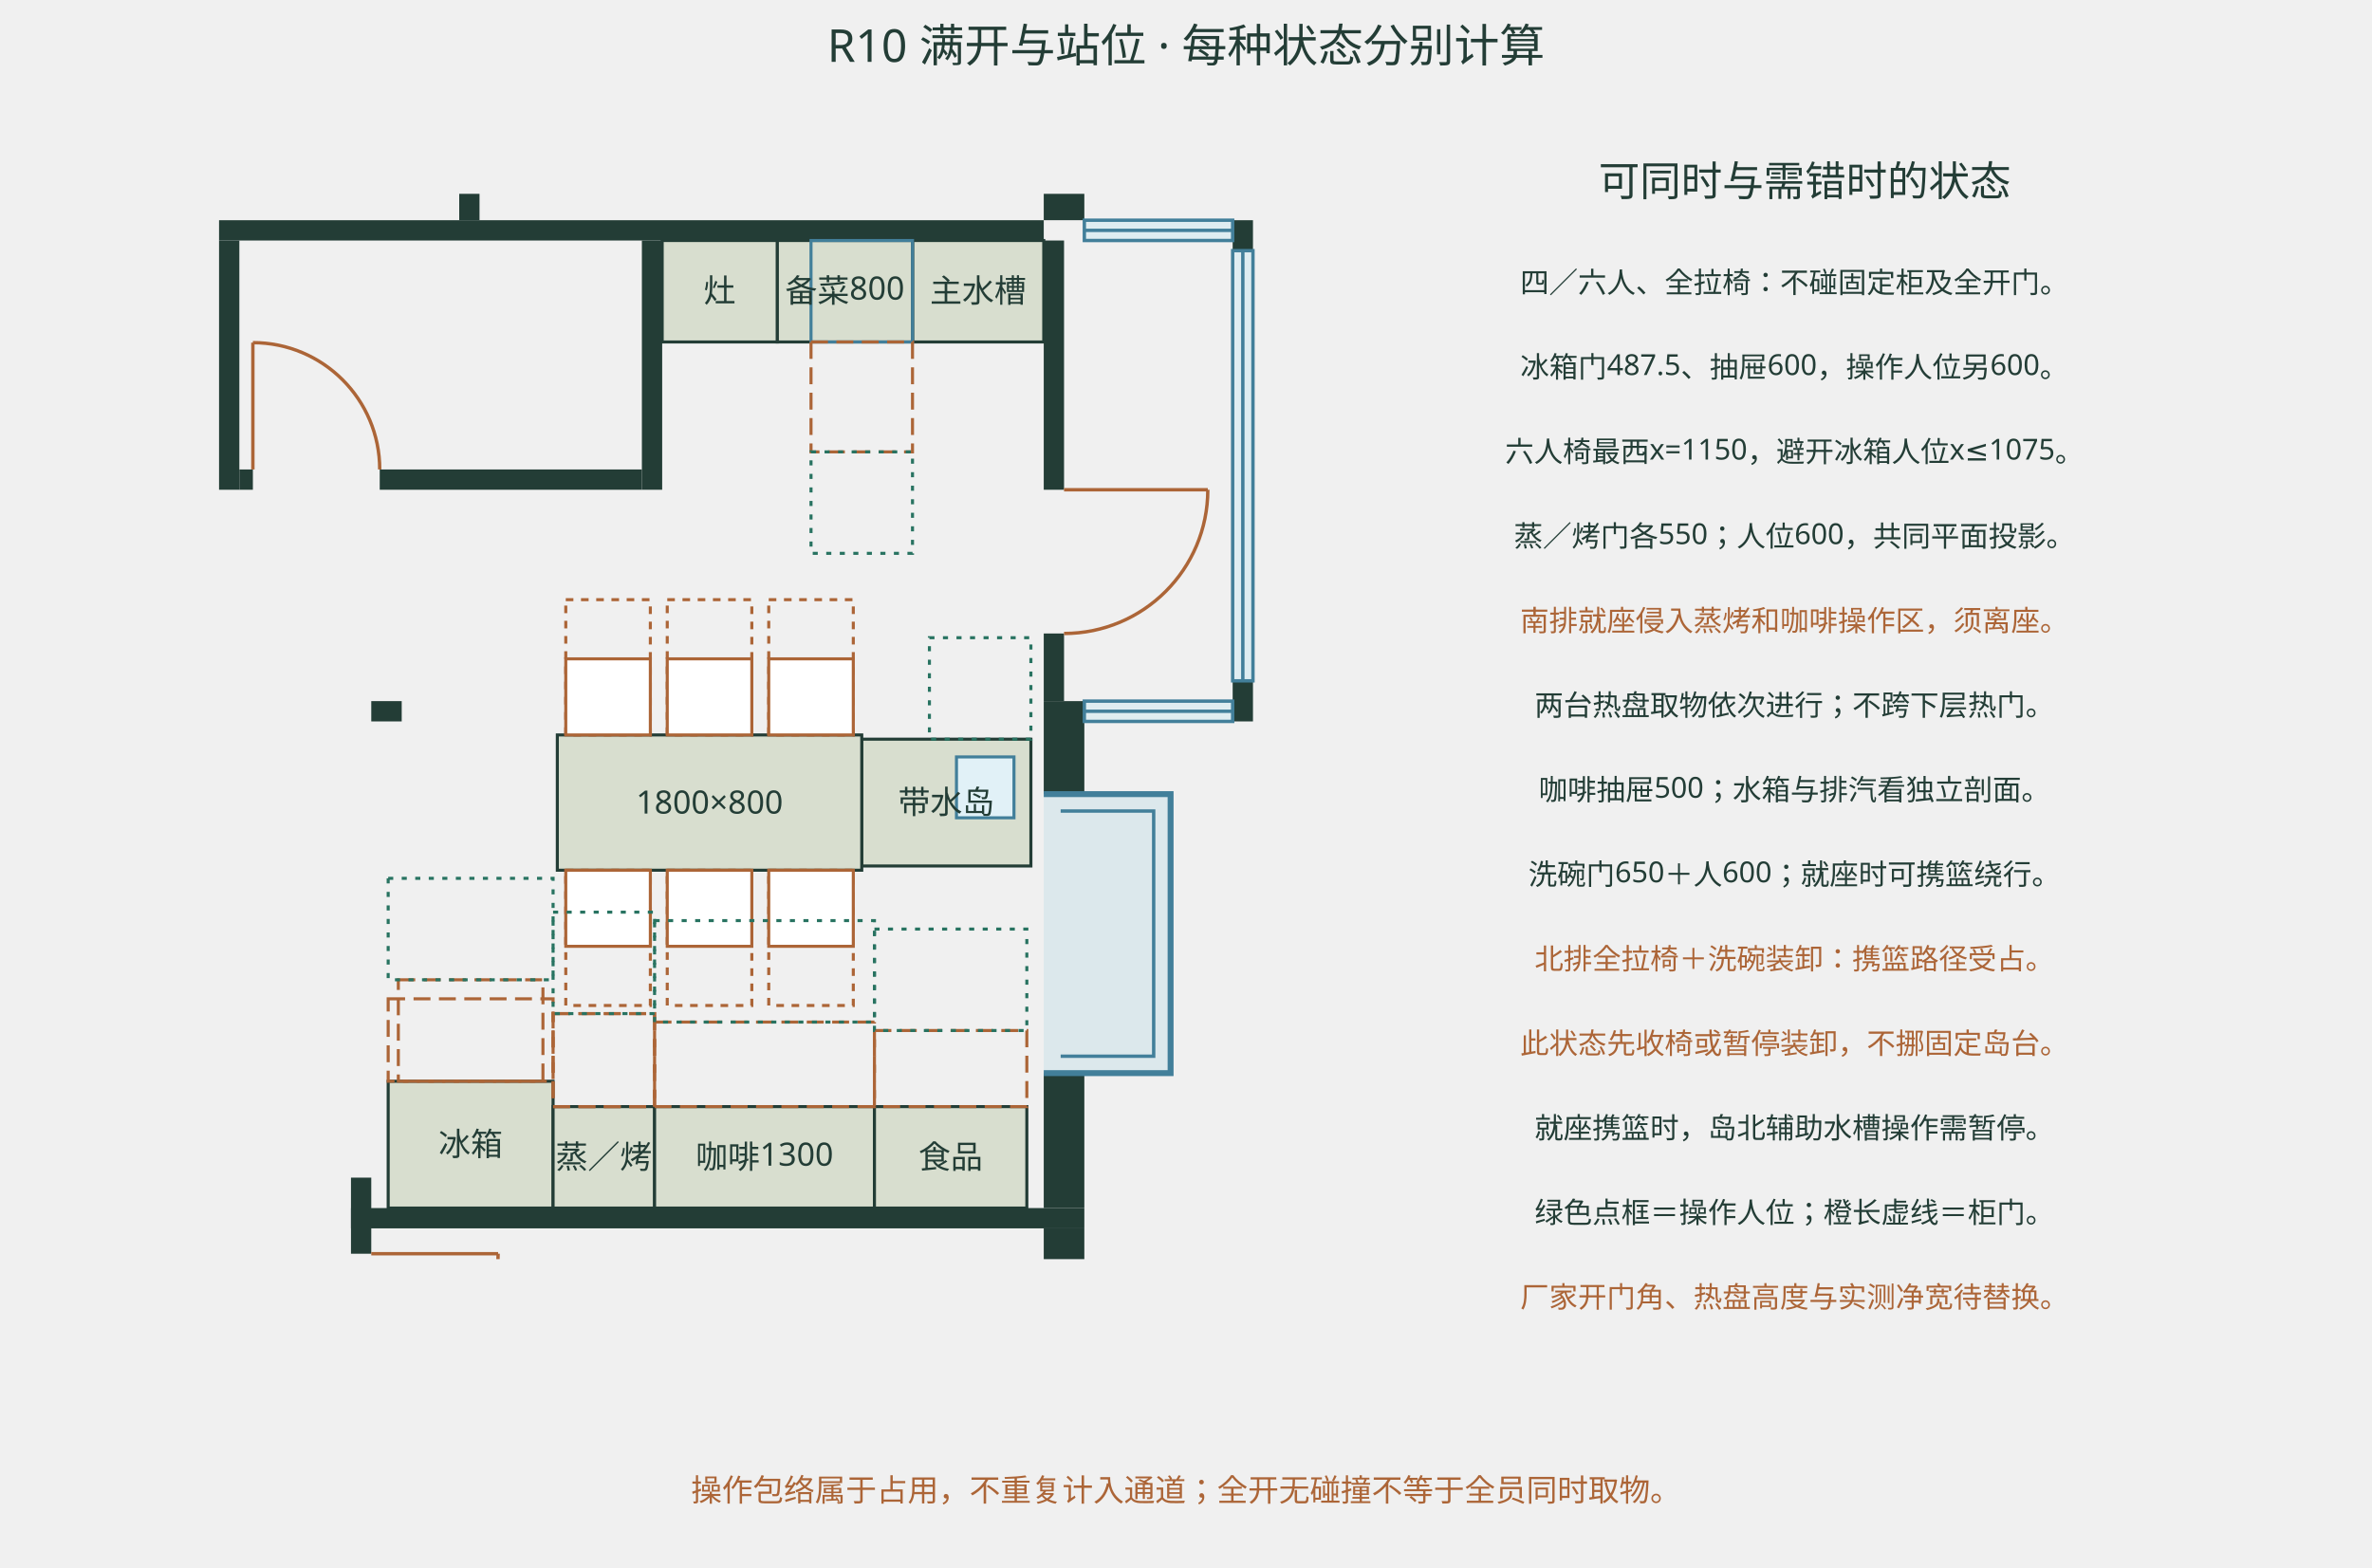
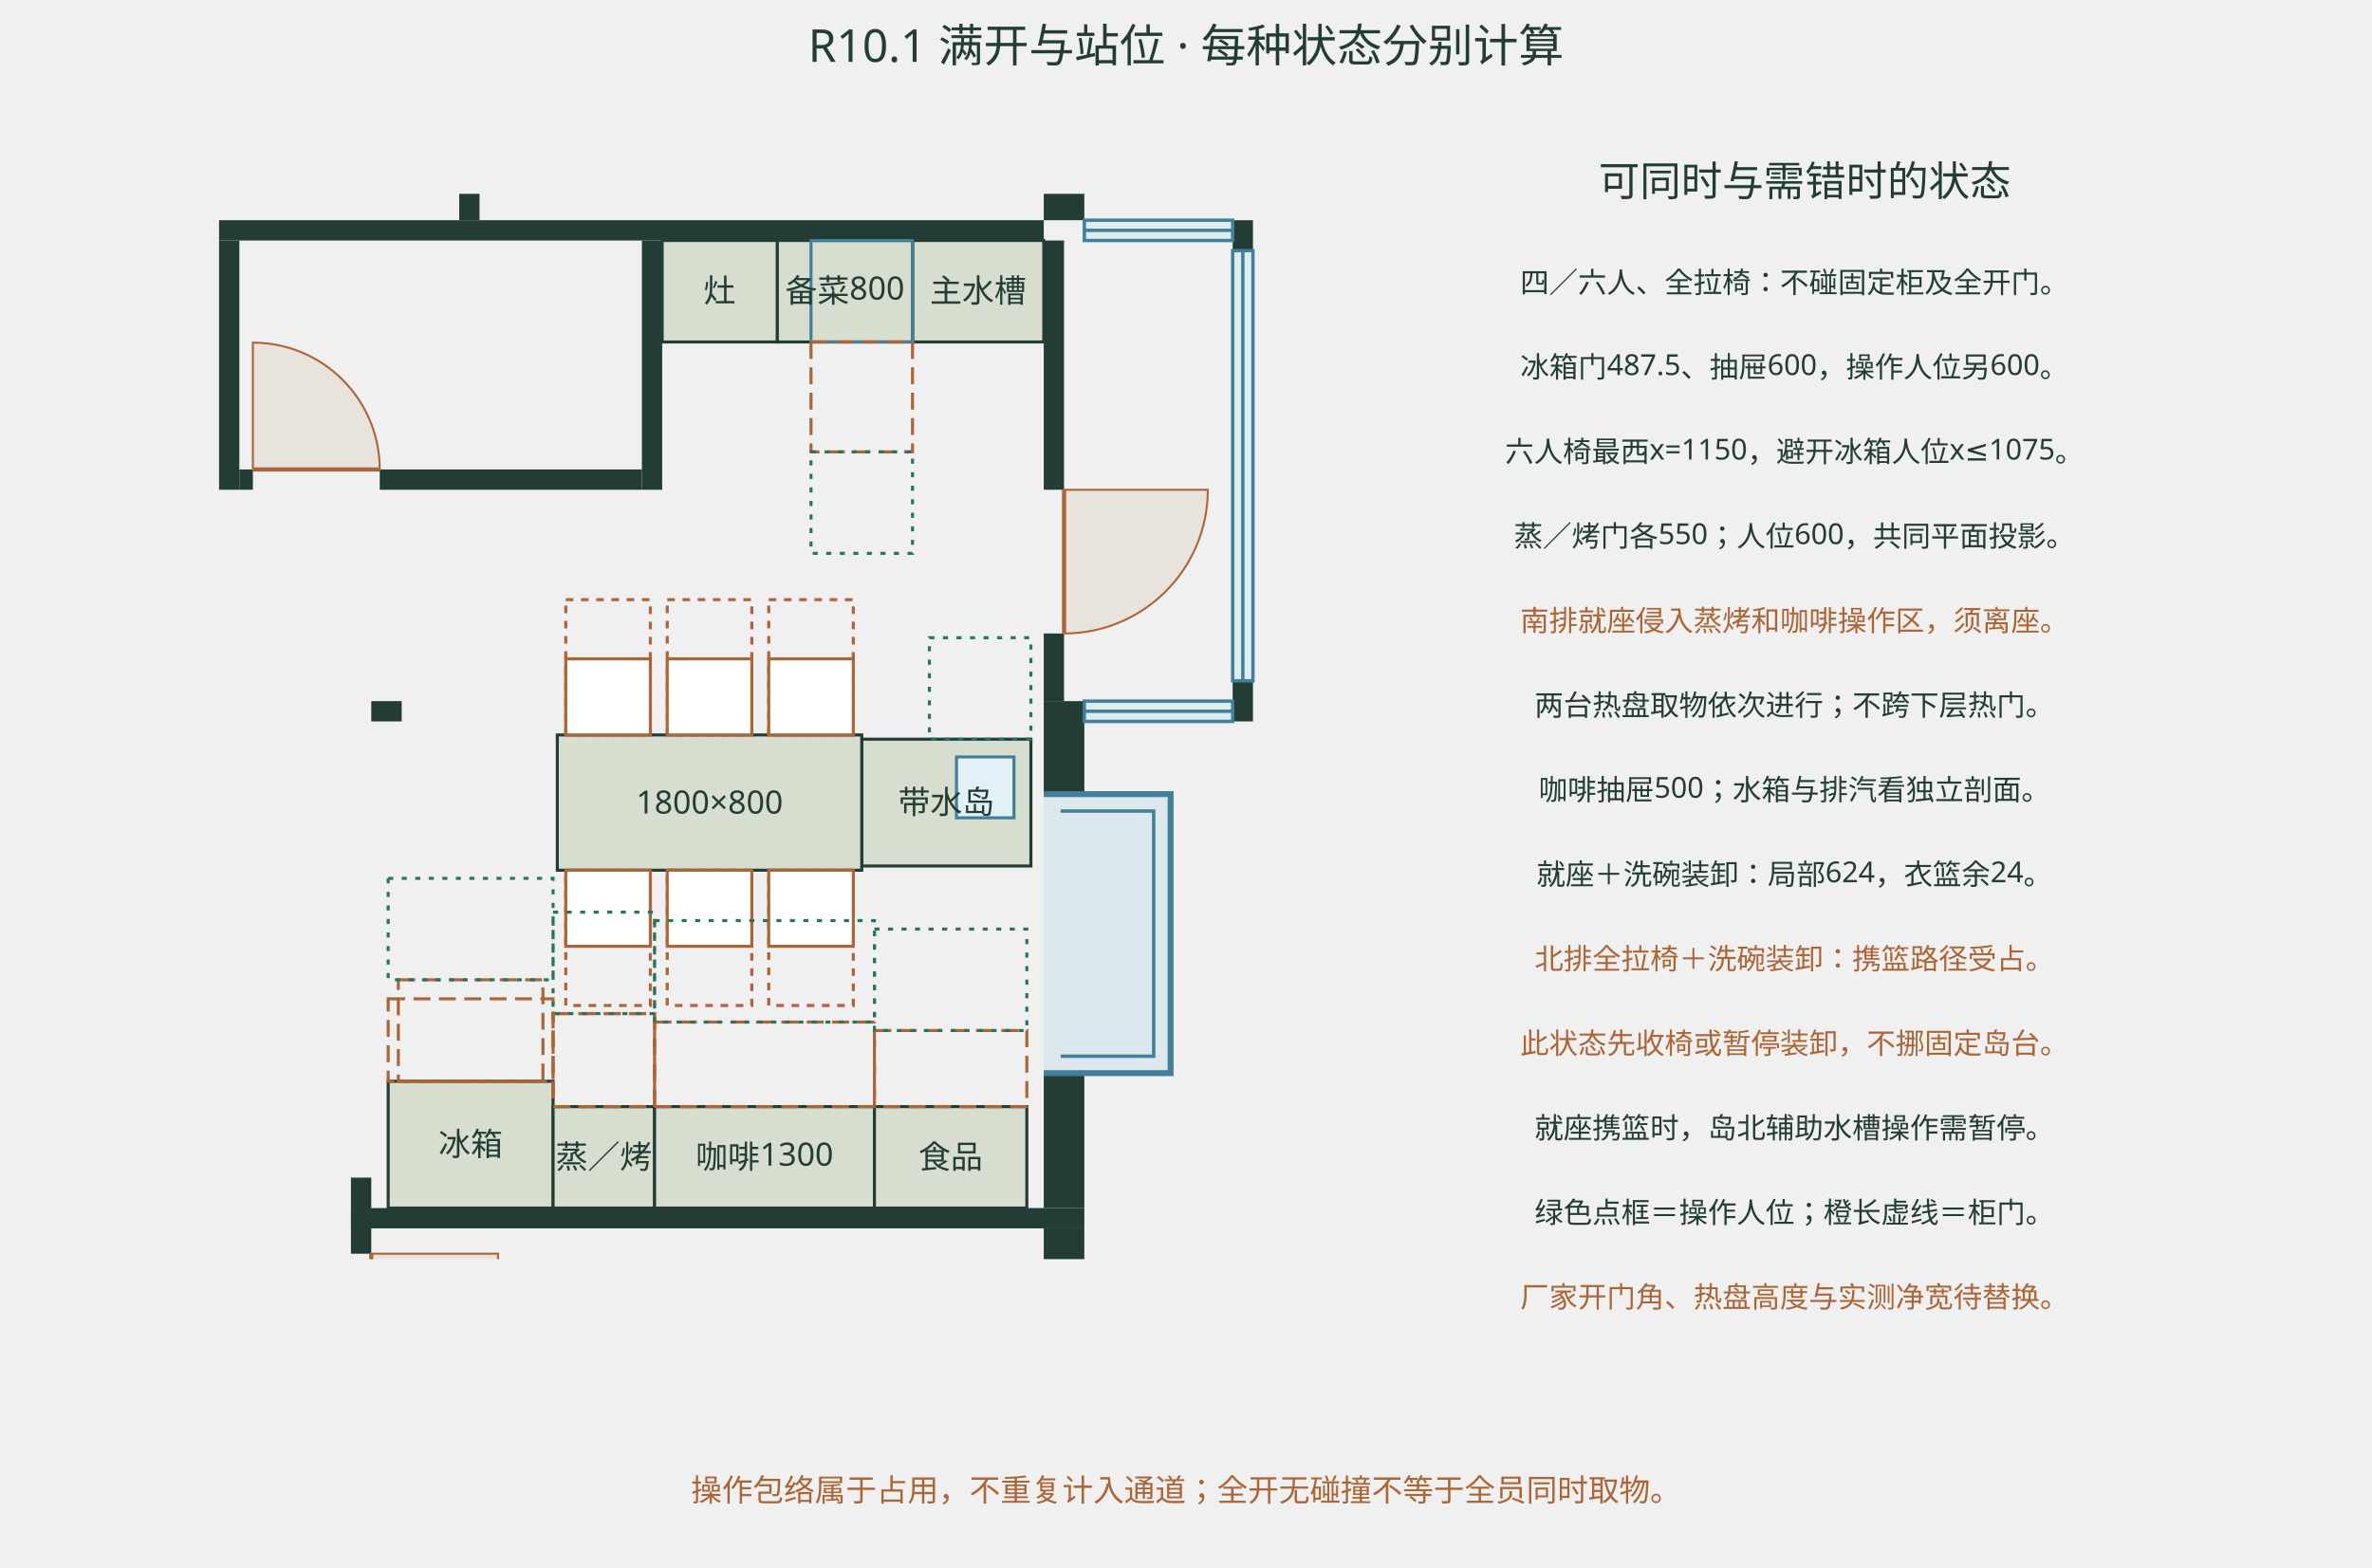
- <svg xmlns="http://www.w3.org/2000/svg" viewBox="0 0 1150 760" role="img" aria-label="R10 满开与站位 · 每种状态分别计算">
+ <svg xmlns="http://www.w3.org/2000/svg" viewBox="0 0 1150 760" role="img" aria-label="R10.1 满开与站位 · 每种状态分别计算">
  <g font-family="Microsoft YaHei, sans-serif">
-     <text x="575.0" y="30" font-size="22" fill="#233d36" text-anchor="middle">R10 满开与站位 · 每种状态分别计算</text>
+     <text x="575.0" y="30" font-size="22" fill="#233d36" text-anchor="middle">R10.1 满开与站位 · 每种状态分别计算</text>
    <svg x="24.2" y="94.0" width="606.8" height="516.6" viewBox="-1900 -3000 7400 6300">
-       <g data-model="e076298a32307d32d8c153a516c94fb05d81f4c542994ed85874554e8a292c61" transform="translate(0 0) scale(1)">
+       <g data-model="a398ea4fa54fd755995154d0015040b848deebf1966e73c0f9668fc84c76d69b" transform="translate(0 0) scale(1)">
        <g stroke-width="20">
          <g data-wall="A_north" data-box="-660,-10197,7520,240">
            <rect x="-660" y="-10197" width="7520" height="240" fill="#233d36" stroke="none" stroke-dasharray="" />
          </g>
          <g data-wall="A_west" data-box="-660,-10077,240,3810">
            <rect x="-660" y="-10077" width="240" height="3810" fill="#233d36" stroke="none" stroke-dasharray="" />
          </g>
          <g data-wall="A_east" data-box="6620,-10077,240,4050">
            <rect x="6620" y="-10077" width="240" height="4050" fill="#233d36" stroke="none" stroke-dasharray="" />
          </g>
          <g data-wall="A_south1" data-box="420,-6267,4290,120">
            <rect x="420" y="-6267" width="4290" height="120" fill="#233d36" stroke="none" stroke-dasharray="" />
          </g>
          <g data-wall="A_south2" data-box="6220,-6267,400,120">
            <rect x="6220" y="-6267" width="400" height="120" fill="#233d36" stroke="none" stroke-dasharray="" />
          </g>
          <g data-wall="family_north" data-box="-3650,-6387,3230,240">
            <rect x="-3650" y="-6387" width="3230" height="240" fill="#233d36" stroke="none" stroke-dasharray="" />
          </g>
          <g data-wall="family_west" data-box="-3650,-6147,240,3423">
            <rect x="-3650" y="-6147" width="240" height="3423" fill="#233d36" stroke="none" stroke-dasharray="" />
          </g>
          <g data-wall="master_bath_east1" data-box="1280,-10077,120,1190">
            <rect x="1280" y="-10077" width="120" height="1190" fill="#233d36" stroke="none" stroke-dasharray="" />
          </g>
          <g data-wall="master_bath_east2" data-box="1280,-8127,120,500">
            <rect x="1280" y="-8127" width="120" height="500" fill="#233d36" stroke="none" stroke-dasharray="" />
          </g>
          <g data-wall="master_bath_south" data-box="-420,-7747,1700,120">
            <rect x="-420" y="-7747" width="1700" height="120" fill="#233d36" stroke="none" stroke-dasharray="" />
          </g>
          <g data-wall="B_west1" data-box="520,-6147,120,2180">
            <rect x="520" y="-6147" width="120" height="2180" fill="#233d36" stroke="none" stroke-dasharray="" />
          </g>
          <g data-wall="B_west2" data-box="520,-3217,120,373">
            <rect x="520" y="-3217" width="120" height="373" fill="#233d36" stroke="none" stroke-dasharray="" />
          </g>
          <g data-wall="B_east1" data-box="3976,-6147,240,747">
            <rect x="3976" y="-6147" width="240" height="747" fill="#233d36" stroke="none" stroke-dasharray="" />
          </g>
          <g data-wall="B_east2" data-box="3976,-3850,240,1006">
            <rect x="3976" y="-3850" width="240" height="1006" fill="#233d36" stroke="none" stroke-dasharray="" />
          </g>
          <g data-wall="bath_kitchen_north" data-box="-900,-2844,4876,120">
            <rect x="-900" y="-2844" width="4876" height="120" fill="#233d36" stroke="none" stroke-dasharray="" />
          </g>
          <g data-wall="entry_return" data-box="-3410,-2844,1010,120">
            <rect x="-3410" y="-2844" width="1010" height="120" fill="#233d36" stroke="none" stroke-dasharray="" />
          </g>
          <g data-wall="entry_lower" data-box="-3650,-1844,240,594">
            <rect x="-3650" y="-1844" width="240" height="594" fill="#233d36" stroke="none" stroke-dasharray="" />
          </g>
          <g data-wall="entry_step" data-box="-4412,-1370,1002,240">
            <rect x="-4412" y="-1370" width="1002" height="240" fill="#233d36" stroke="none" stroke-dasharray="" />
          </g>
          <g data-wall="living_west" data-box="-4412,-1130,240,7600">
            <rect x="-4412" y="-1130" width="240" height="7600" fill="#233d36" stroke="none" stroke-dasharray="" />
          </g>
          <g data-wall="bath_west" data-box="-900,-2724,120,1474">
            <rect x="-900" y="-2724" width="120" height="1474" fill="#233d36" stroke="none" stroke-dasharray="" />
          </g>
          <g data-wall="bath_south1" data-box="-780,-1370,80,120">
            <rect x="-780" y="-1370" width="80" height="120" fill="#233d36" stroke="none" stroke-dasharray="" />
          </g>
          <g data-wall="bath_south2" data-box="50,-1370,1550,120">
            <rect x="50" y="-1370" width="1550" height="120" fill="#233d36" stroke="none" stroke-dasharray="" />
          </g>
          <g data-wall="bath_east" data-box="1600,-2724,120,1474">
            <rect x="1600" y="-2724" width="120" height="1474" fill="#233d36" stroke="none" stroke-dasharray="" />
          </g>
          <g data-wall="balconyB_div1" data-box="3976,-2724,120,1474">
            <rect x="3976" y="-2724" width="120" height="1474" fill="#233d36" stroke="none" stroke-dasharray="" />
          </g>
          <g data-wall="balconyB_div2" data-box="3976,-400,120,400">
            <rect x="3976" y="-400" width="120" height="400" fill="#233d36" stroke="none" stroke-dasharray="" />
          </g>
          <g data-wall="balconyB_NE" data-box="5093,-2844,120,180">
            <rect x="5093" y="-2844" width="120" height="180" fill="#233d36" stroke="none" stroke-dasharray="" />
          </g>
          <g data-wall="balconyB_SE" data-box="5093,-120,120,240">
            <rect x="5093" y="-120" width="120" height="240" fill="#233d36" stroke="none" stroke-dasharray="" />
          </g>
          <g data-wall="C_north_end" data-box="0,0,180,120">
            <rect x="0" y="0" width="180" height="120" fill="#233d36" stroke="none" stroke-dasharray="" />
          </g>
          <g data-wall="C_east1" data-box="3976,0,240,550">
            <rect x="3976" y="0" width="240" height="550" fill="#233d36" stroke="none" stroke-dasharray="" />
          </g>
          <g data-wall="C_east2" data-box="3976,2200,240,798">
            <rect x="3976" y="2200" width="240" height="798" fill="#233d36" stroke="none" stroke-dasharray="" />
          </g>
          <g data-wall="CD" data-box="-120,2998,4336,120">
            <rect x="-120" y="2998" width="4336" height="120" fill="#233d36" stroke="none" stroke-dasharray="" />
          </g>
          <g data-wall="C_west_end" data-box="-120,2818,120,300">
            <rect x="-120" y="2818" width="120" height="300" fill="#233d36" stroke="none" stroke-dasharray="" />
          </g>
          <g data-wall="D_west1" data-box="-120,3118,120,150">
            <rect x="-120" y="3118" width="120" height="150" fill="#233d36" stroke="none" stroke-dasharray="" />
          </g>
          <g data-wall="D_west2" data-box="-120,4018,120,2364">
            <rect x="-120" y="4018" width="120" height="2364" fill="#233d36" stroke="none" stroke-dasharray="" />
          </g>
          <g data-wall="D_east" data-box="3976,3118,240,3264">
            <rect x="3976" y="3118" width="240" height="3264" fill="#233d36" stroke="none" stroke-dasharray="" />
          </g>
          <g data-wall="D_south1" data-box="0,6262,1120,120">
            <rect x="0" y="6262" width="1120" height="120" fill="#233d36" stroke="none" stroke-dasharray="" />
          </g>
          <g data-wall="D_south2" data-box="2760,6262,1216,120">
            <rect x="2760" y="6262" width="1216" height="120" fill="#233d36" stroke="none" stroke-dasharray="" />
          </g>
          <g data-wall="balconyA_head1" data-box="-4172,5140,600,120">
            <rect x="-4172" y="5140" width="600" height="120" fill="#233d36" stroke="none" stroke-dasharray="" />
          </g>
          <g data-wall="balconyA_head2" data-box="-1572,5140,1452,240">
            <rect x="-1572" y="5140" width="1452" height="240" fill="#233d36" stroke="none" stroke-dasharray="" />
          </g>
          <g data-wall="balconyA_east" data-box="-1167,5380,120,1090">
            <rect x="-1167" y="5380" width="120" height="1090" fill="#233d36" stroke="none" stroke-dasharray="" />
          </g>
          <g data-opening="A_door" data-kind="door" data-box="-420,-6267,840,120">
-             <polyline points="-420,-6267 -420,-7107" fill="none" stroke="#ac6537" stroke-width="20" stroke-dasharray="" />
-             <path d="M420,-6267 A840,840 0 0 0 -420,-7107" fill="none" stroke="#ac6537" />
+             <path data-door-sweep="A_door" d="M-420,-6267 L-420,-7107.0 A840,840 0 0 1 420.0,-6267.0 Z" fill="#ac6537" fill-opacity=".09" stroke="#ac6537" stroke-width="12" />
+             <polyline points="-420,-6267 420.0,-6267.0" fill="none" stroke="#ac6537" stroke-width="25" stroke-dasharray="" />
          </g>
          <g data-opening="A_window" data-kind="window" data-box="4710,-6267,1510,120">
            <rect x="4710" y="-6267" width="1510" height="120" fill="#dfedf1" stroke="#427f9a" stroke-dasharray="" />
            <polyline points="4710,-6207.0 6220,-6207.0" fill="none" stroke="#427f9a" stroke-width="20" stroke-dasharray="" />
          </g>
          <g data-opening="master_bath_door" data-kind="door" data-box="1280,-8887,120,760">
-             <polyline points="1280,-8127 520,-8127" fill="none" stroke="#ac6537" stroke-width="20" stroke-dasharray="" />
-             <path d="M1280,-8887 A760,760 0 0 0 520,-8127" fill="none" stroke="#ac6537" />
+             <path data-door-sweep="master_bath_door" d="M1280,-8127 L520.0,-8127.0 A760,760 0 0 1 1280,-8887.0 Z" fill="#ac6537" fill-opacity=".09" stroke="#ac6537" stroke-width="12" />
+             <polyline points="1280,-8127 1280,-8887.0" fill="none" stroke="#ac6537" stroke-width="25" stroke-dasharray="" />
          </g>
          <g data-opening="B_door" data-kind="door" data-box="520,-3967,120,750">
-             <polyline points="640,-3967 1390,-3967" fill="none" stroke="#ac6537" stroke-width="20" stroke-dasharray="" />
-             <path d="M640,-3217 A750,750 0 0 0 1390,-3967" fill="none" stroke="#ac6537" />
+             <path data-door-sweep="B_door" d="M640,-3967 L1390.0,-3967.0 A750,750 0 0 1 640.0,-3217.0 Z" fill="#ac6537" fill-opacity=".09" stroke="#ac6537" stroke-width="12" />
+             <polyline points="640,-3967 640.0,-3217.0" fill="none" stroke="#ac6537" stroke-width="25" stroke-dasharray="" />
          </g>
          <g data-opening="entry" data-kind="door" data-box="-3650,-2724,240,880">
-             <polyline points="-3410,-2724 -2530,-2724" fill="none" stroke="#ac6537" stroke-width="20" stroke-dasharray="" />
-             <path d="M-3410,-1844 A880,880 0 0 0 -2530,-2724" fill="none" stroke="#ac6537" />
+             <path data-door-sweep="entry" d="M-3410,-2724 L-2530.0,-2724.0 A880,880 0 0 1 -3410.0,-1844.0 Z" fill="#ac6537" fill-opacity=".09" stroke="#ac6537" stroke-width="12" />
+             <polyline points="-3410,-2724 -3410.0,-1844.0" fill="none" stroke="#ac6537" stroke-width="25" stroke-dasharray="" />
          </g>
          <g data-opening="bath_door" data-kind="door" data-box="-700,-1370,750,120">
-             <polyline points="-700,-1370 -700,-2120" fill="none" stroke="#ac6537" stroke-width="20" stroke-dasharray="" />
-             <path d="M50,-1370 A750,750 0 0 0 -700,-2120" fill="none" stroke="#ac6537" />
+             <path data-door-sweep="bath_door" d="M-700,-1370 L-700.0,-2120.0 A750,750 0 0 1 50.0,-1370.0 Z" fill="#ac6537" fill-opacity=".09" stroke="#ac6537" stroke-width="12" />
+             <polyline points="-700,-1370 50.0,-1370.0" fill="none" stroke="#ac6537" stroke-width="25" stroke-dasharray="" />
          </g>
          <g data-opening="balconyB_door" data-kind="door" data-box="3976,-1250,120,850">
-             <polyline points="4096,-1250 4946,-1250" fill="none" stroke="#ac6537" stroke-width="20" stroke-dasharray="" />
-             <path d="M4096,-400 A850,850 0 0 0 4946,-1250" fill="none" stroke="#ac6537" />
+             <path data-door-sweep="balconyB_door" d="M4096,-1250 L4946.0,-1250.0 A850,850 0 0 1 4096.0,-400.0 Z" fill="#ac6537" fill-opacity=".09" stroke="#ac6537" stroke-width="12" />
+             <polyline points="4096,-1250 4096.0,-400.0" fill="none" stroke="#ac6537" stroke-width="25" stroke-dasharray="" />
          </g>
          <g data-opening="D_door" data-kind="door" data-box="-120,3268,120,750">
-             <polyline points="0,3268 750,3268" fill="none" stroke="#ac6537" stroke-width="20" stroke-dasharray="" />
-             <path d="M0,4018 A750,750 0 0 0 750,3268" fill="none" stroke="#ac6537" />
+             <path data-door-sweep="D_door" d="M0,3268 L750.0,3268.0 A750,750 0 0 1 4.5924254968025744e-14,4018.0 Z" fill="#ac6537" fill-opacity=".09" stroke="#ac6537" stroke-width="12" />
+             <polyline points="0,3268 4.5924254968025744e-14,4018.0" fill="none" stroke="#ac6537" stroke-width="25" stroke-dasharray="" />
          </g>
          <g data-opening="balconyA_connection" data-kind="connected" data-box="-3572,5140,2000,120" />
          <g data-opening="balconyB_north" data-kind="window" data-box="4216,-2844,877,120">
            <rect x="4216" y="-2844" width="877" height="120" fill="#dfedf1" stroke="#427f9a" stroke-dasharray="" />
            <polyline points="4216,-2784.0 5093,-2784.0" fill="none" stroke="#427f9a" stroke-width="20" stroke-dasharray="" />
          </g>
          <g data-opening="balconyB_east" data-kind="window" data-box="5093,-2664,120,2544">
            <rect x="5093" y="-2664" width="120" height="2544" fill="#dfedf1" stroke="#427f9a" stroke-dasharray="" />
            <polyline points="5153.0,-2664 5153.0,-120" fill="none" stroke="#427f9a" stroke-width="20" stroke-dasharray="" />
          </g>
          <g data-opening="balconyB_south" data-kind="window" data-box="4216,0,877,120">
            <rect x="4216" y="0" width="877" height="120" fill="#dfedf1" stroke="#427f9a" stroke-dasharray="" />
            <polyline points="4216,60.0 5093,60.0" fill="none" stroke="#427f9a" stroke-width="20" stroke-dasharray="" />
          </g>
          <g data-opening="balconyA_south" data-kind="window" data-box="-4172,6350,3005,120">
            <rect x="-4172" y="6350" width="3005" height="120" fill="#dfedf1" stroke="#427f9a" stroke-dasharray="" />
            <polyline points="-4172,6410.0 -1167,6410.0" fill="none" stroke="#427f9a" stroke-width="20" stroke-dasharray="" />
          </g>
          <g data-opening="B_bay" data-kind="bay_east" data-box="3976,-5400,750,1550">
            <rect x="3976" y="-5400" width="750" height="1550" fill="#dce8ec" stroke="none" stroke-dasharray="" />
            <polyline points="3976,-5400 4726,-5400 4726,-3850 3976,-3850" fill="none" stroke="#427f9a" stroke-width="35" stroke-dasharray="" />
            <polyline points="4076,-5300 4626,-5300 4626,-3950 4076,-3950" fill="none" stroke="#427f9a" stroke-width="20" stroke-dasharray="" />
          </g>
          <g data-opening="C_bay" data-kind="bay_east" data-box="3976,550,750,1650">
            <rect x="3976" y="550" width="750" height="1650" fill="#dce8ec" stroke="none" stroke-dasharray="" />
            <polyline points="3976,550 4726,550 4726,2200 3976,2200" fill="none" stroke="#427f9a" stroke-width="35" stroke-dasharray="" />
            <polyline points="4076,650 4626,650 4626,2100 4076,2100" fill="none" stroke="#427f9a" stroke-width="20" stroke-dasharray="" />
          </g>
          <g data-opening="D_bay" data-kind="bay_south" data-box="1120,6262,1640,700">
            <rect x="1120" y="6262" width="1640" height="700" fill="#dce8ec" stroke="none" stroke-dasharray="" />
            <polyline points="1120,6262 1120,6962 2760,6962 2760,6262" fill="none" stroke="#427f9a" stroke-width="35" stroke-dasharray="" />
            <polyline points="1220,6362 1220,6862 2660,6862 2660,6362" fill="none" stroke="#427f9a" stroke-width="20" stroke-dasharray="" />
          </g>
        </g>
        <g stroke-width="18">
          <g data-object="sink" data-box="3200,-2724,776,600">
            <rect x="3200" y="-2724" width="776" height="600" fill="#d8decf" stroke="#233d36" stroke-dasharray="" />
          </g>
          <g data-object="prep" data-box="2400,-2724,800,600">
            <rect x="2400" y="-2724" width="800" height="600" fill="#d8decf" stroke="#233d36" stroke-dasharray="" />
          </g>
          <g data-object="hob" data-box="1720,-2724,680,600">
            <rect x="1720" y="-2724" width="680" height="600" fill="#d8decf" stroke="#233d36" stroke-dasharray="" />
          </g>
          <g data-object="island" data-box="2900,225,1000,750">
            <rect x="2900" y="225" width="1000" height="750" fill="#d8decf" stroke="#233d36" stroke-dasharray="" />
          </g>
          <g data-object="fridge" data-box="100,2248,975,750">
            <rect x="100" y="2248" width="975" height="750" fill="#d8decf" stroke="#233d36" stroke-dasharray="" />
          </g>
          <g data-object="tower" data-box="1075,2398,600,600">
            <rect x="1075" y="2398" width="600" height="600" fill="#d8decf" stroke="#233d36" stroke-dasharray="" />
          </g>
          <g data-object="coffee" data-box="1675,2398,1300,600">
            <rect x="1675" y="2398" width="1300" height="600" fill="#d8decf" stroke="#233d36" stroke-dasharray="" />
          </g>
          <g data-object="pantry" data-box="2975,2398,901,600">
            <rect x="2975" y="2398" width="901" height="600" fill="#d8decf" stroke="#233d36" stroke-dasharray="" />
          </g>
          <g data-object="table6" data-box="1100,200,1800,800">
            <rect x="1100" y="200" width="1800" height="800" fill="#d8decf" stroke="#233d36" stroke-dasharray="" />
          </g>
          <g data-object="aux_sink" data-box="3460,330,340,360">
            <rect x="3460" y="330" width="340" height="360" fill="#e1f1f7" stroke="#427f9a" stroke-dasharray="" />
          </g>
          <g data-object="dishwasher" data-box="2600,-2724,600,600">
            <rect x="2600" y="-2724" width="600" height="600" fill="none" stroke="#427f9a" stroke-dasharray="" />
          </g>
          <g data-object="chair_pull_0" data-box="1150.0,-600,500,800">
            <rect x="1150.0" y="-600" width="500" height="800" fill="none" stroke="#ac6537" stroke-dasharray="45 45" />
          </g>
          <g data-object="chair_pull_1" data-box="1750.0,-600,500,800">
            <rect x="1750.0" y="-600" width="500" height="800" fill="none" stroke="#ac6537" stroke-dasharray="45 45" />
          </g>
          <g data-object="chair_pull_2" data-box="2350.0,-600,500,800">
            <rect x="2350.0" y="-600" width="500" height="800" fill="none" stroke="#ac6537" stroke-dasharray="45 45" />
          </g>
          <g data-object="chair_pull_3" data-box="1150.0,1000,500,800">
            <rect x="1150.0" y="1000" width="500" height="800" fill="none" stroke="#ac6537" stroke-dasharray="45 45" />
          </g>
          <g data-object="chair_pull_4" data-box="1750.0,1000,500,800">
            <rect x="1750.0" y="1000" width="500" height="800" fill="none" stroke="#ac6537" stroke-dasharray="45 45" />
          </g>
          <g data-object="chair_pull_5" data-box="2350.0,1000,500,800">
            <rect x="2350.0" y="1000" width="500" height="800" fill="none" stroke="#ac6537" stroke-dasharray="45 45" />
          </g>
          <g data-object="chair_seated_0" data-box="1150.0,-250,500,450">
            <rect x="1150.0" y="-250" width="500" height="450" fill="#fff" stroke="#ac6537" stroke-dasharray="" />
          </g>
          <g data-object="chair_seated_1" data-box="1750.0,-250,500,450">
            <rect x="1750.0" y="-250" width="500" height="450" fill="#fff" stroke="#ac6537" stroke-dasharray="" />
          </g>
          <g data-object="chair_seated_2" data-box="2350.0,-250,500,450">
            <rect x="2350.0" y="-250" width="500" height="450" fill="#fff" stroke="#ac6537" stroke-dasharray="" />
          </g>
          <g data-object="chair_seated_3" data-box="1150.0,1000,500,450">
            <rect x="1150.0" y="1000" width="500" height="450" fill="#fff" stroke="#ac6537" stroke-dasharray="" />
          </g>
          <g data-object="chair_seated_4" data-box="1750.0,1000,500,450">
            <rect x="1750.0" y="1000" width="500" height="450" fill="#fff" stroke="#ac6537" stroke-dasharray="" />
          </g>
          <g data-object="chair_seated_5" data-box="2350.0,1000,500,450">
            <rect x="2350.0" y="1000" width="500" height="450" fill="#fff" stroke="#ac6537" stroke-dasharray="" />
          </g>
          <g data-object="fridge_door" data-box="100,1760.5,975,487.5">
            <rect x="100" y="1760.5" width="975" height="487.5" fill="none" stroke="#ac6537" stroke-dasharray="100 50" />
          </g>
          <g data-object="fridge_drawer" data-box="160,1648,855,600">
            <rect x="160" y="1648" width="855" height="600" fill="none" stroke="#ac6537" stroke-dasharray="100 50" />
          </g>
          <g data-object="oven_door" data-box="1075,1848,600,550">
            <rect x="1075" y="1848" width="600" height="550" fill="none" stroke="#ac6537" stroke-dasharray="100 50" />
          </g>
          <g data-object="steam_door" data-box="1075,1848,600,550">
            <rect x="1075" y="1848" width="600" height="550" fill="none" stroke="#ac6537" stroke-dasharray="100 50" />
          </g>
          <g data-object="coffee_drawer" data-box="1675,1898,1300,500">
            <rect x="1675" y="1898" width="1300" height="500" fill="none" stroke="#ac6537" stroke-dasharray="100 50" />
          </g>
          <g data-object="pantry_door" data-box="2975,1948,901,450">
            <rect x="2975" y="1948" width="901" height="450" fill="none" stroke="#ac6537" stroke-dasharray="100 50" />
          </g>
          <g data-object="dishwasher_door" data-box="2600,-2124,600,650">
            <rect x="2600" y="-2124" width="600" height="650" fill="none" stroke="#ac6537" stroke-dasharray="100 50" />
          </g>
          <g data-object="fridge_operator" data-box="100,1048,975,600">
            <rect x="100" y="1048" width="975" height="600" fill="none" stroke="#287361" stroke-dasharray="30 50" />
          </g>
          <g data-object="tower_operator" data-box="1075,1248,600,600">
            <rect x="1075" y="1248" width="600" height="600" fill="none" stroke="#287361" stroke-dasharray="30 50" />
          </g>
          <g data-object="coffee_operator" data-box="1675,1298,1300,600">
            <rect x="1675" y="1298" width="1300" height="600" fill="none" stroke="#287361" stroke-dasharray="30 50" />
          </g>
          <g data-object="pantry_operator" data-box="2975,1348,901,600">
            <rect x="2975" y="1348" width="901" height="600" fill="none" stroke="#287361" stroke-dasharray="30 50" />
          </g>
          <g data-object="dishwasher_operator" data-box="2600,-1474,600,600">
            <rect x="2600" y="-1474" width="600" height="600" fill="none" stroke="#287361" stroke-dasharray="30 50" />
          </g>
          <g data-object="island_operator" data-box="3300,-375,600,600">
            <rect x="3300" y="-375" width="600" height="600" fill="none" stroke="#287361" stroke-dasharray="30 50" />
          </g>
          <text x="3588.0" y="-2359.0" font-size="190" fill="#233d36" text-anchor="middle">主水槽</text>
          <text x="2800.0" y="-2359.0" font-size="190" fill="#233d36" text-anchor="middle">备菜800</text>
          <text x="2060.0" y="-2359.0" font-size="190" fill="#233d36" text-anchor="middle">灶</text>
          <text x="3400.0" y="665.0" font-size="190" fill="#233d36" text-anchor="middle">带水岛</text>
          <text x="587.5" y="2688.0" font-size="190" fill="#233d36" text-anchor="middle">冰箱</text>
          <text x="1375.0" y="2763.0" font-size="190" fill="#233d36" text-anchor="middle">蒸／烤</text>
          <text x="2325.0" y="2763.0" font-size="190" fill="#233d36" text-anchor="middle">咖啡1300</text>
          <text x="3425.5" y="2763.0" font-size="190" fill="#233d36" text-anchor="middle">食品</text>
          <text x="2000.0" y="665.0" font-size="190" fill="#233d36" text-anchor="middle">1800×800</text>
        </g>
      </g>
    </svg>
    <text x="875" y="95" font-size="20" fill="#233d36" text-anchor="middle">可同时与需错时的状态</text>
    <text x="870" y="142" font-size="14" fill="#233d36" text-anchor="middle">四／六人、全拉椅：不碰固定柜及全开门。</text>
    <text x="870" y="183" font-size="14" fill="#233d36" text-anchor="middle">冰箱门487.5、抽屉600，操作人位另600。</text>
    <text x="870" y="224" font-size="14" fill="#233d36" text-anchor="middle">六人椅最西x=1150，避开冰箱人位x≤1075。</text>
    <text x="870" y="265" font-size="14" fill="#233d36" text-anchor="middle">蒸／烤门各550；人位600，共同平面投影。</text>
    <text x="870" y="306" font-size="14" fill="#ac6537" text-anchor="middle">南排就座侵入蒸烤和咖啡操作区，须离座。</text>
    <text x="870" y="347" font-size="14" fill="#233d36" text-anchor="middle">两台热盘取物依次进行；不跨下层热门。</text>
    <text x="870" y="388" font-size="14" fill="#233d36" text-anchor="middle">咖啡抽屉500；水箱与排汽看独立剖面。</text>
-     <text x="870" y="429" font-size="14" fill="#233d36" text-anchor="middle">洗碗门650＋人600；就座时可携篮绕行。</text>
+     <text x="870" y="429" font-size="14" fill="#233d36" text-anchor="middle">就座＋洗碗装卸：局部624，衣篮余24。</text>
    <text x="870" y="470" font-size="14" fill="#ac6537" text-anchor="middle">北排全拉椅＋洗碗装卸：携篮路径受占。</text>
    <text x="870" y="511" font-size="14" fill="#ac6537" text-anchor="middle">此状态先收椅或暂停装卸，不挪固定岛台。</text>
    <text x="870" y="552" font-size="14" fill="#233d36" text-anchor="middle">就座携篮时，岛北辅助水槽操作需暂停。</text>
    <text x="870" y="593" font-size="14" fill="#233d36" text-anchor="middle">绿色点框＝操作人位；橙长虚线＝柜门。</text>
    <text x="870" y="634" font-size="14" fill="#ac6537" text-anchor="middle">厂家开门角、热盘高度与实测净宽待替换。</text>
    <text x="575" y="728" font-size="15" fill="#ac6537" text-anchor="middle">操作包络属于占用，不重复计入通道；全开无碰撞不等于全员同时取物。</text>
  </g>
</svg>
